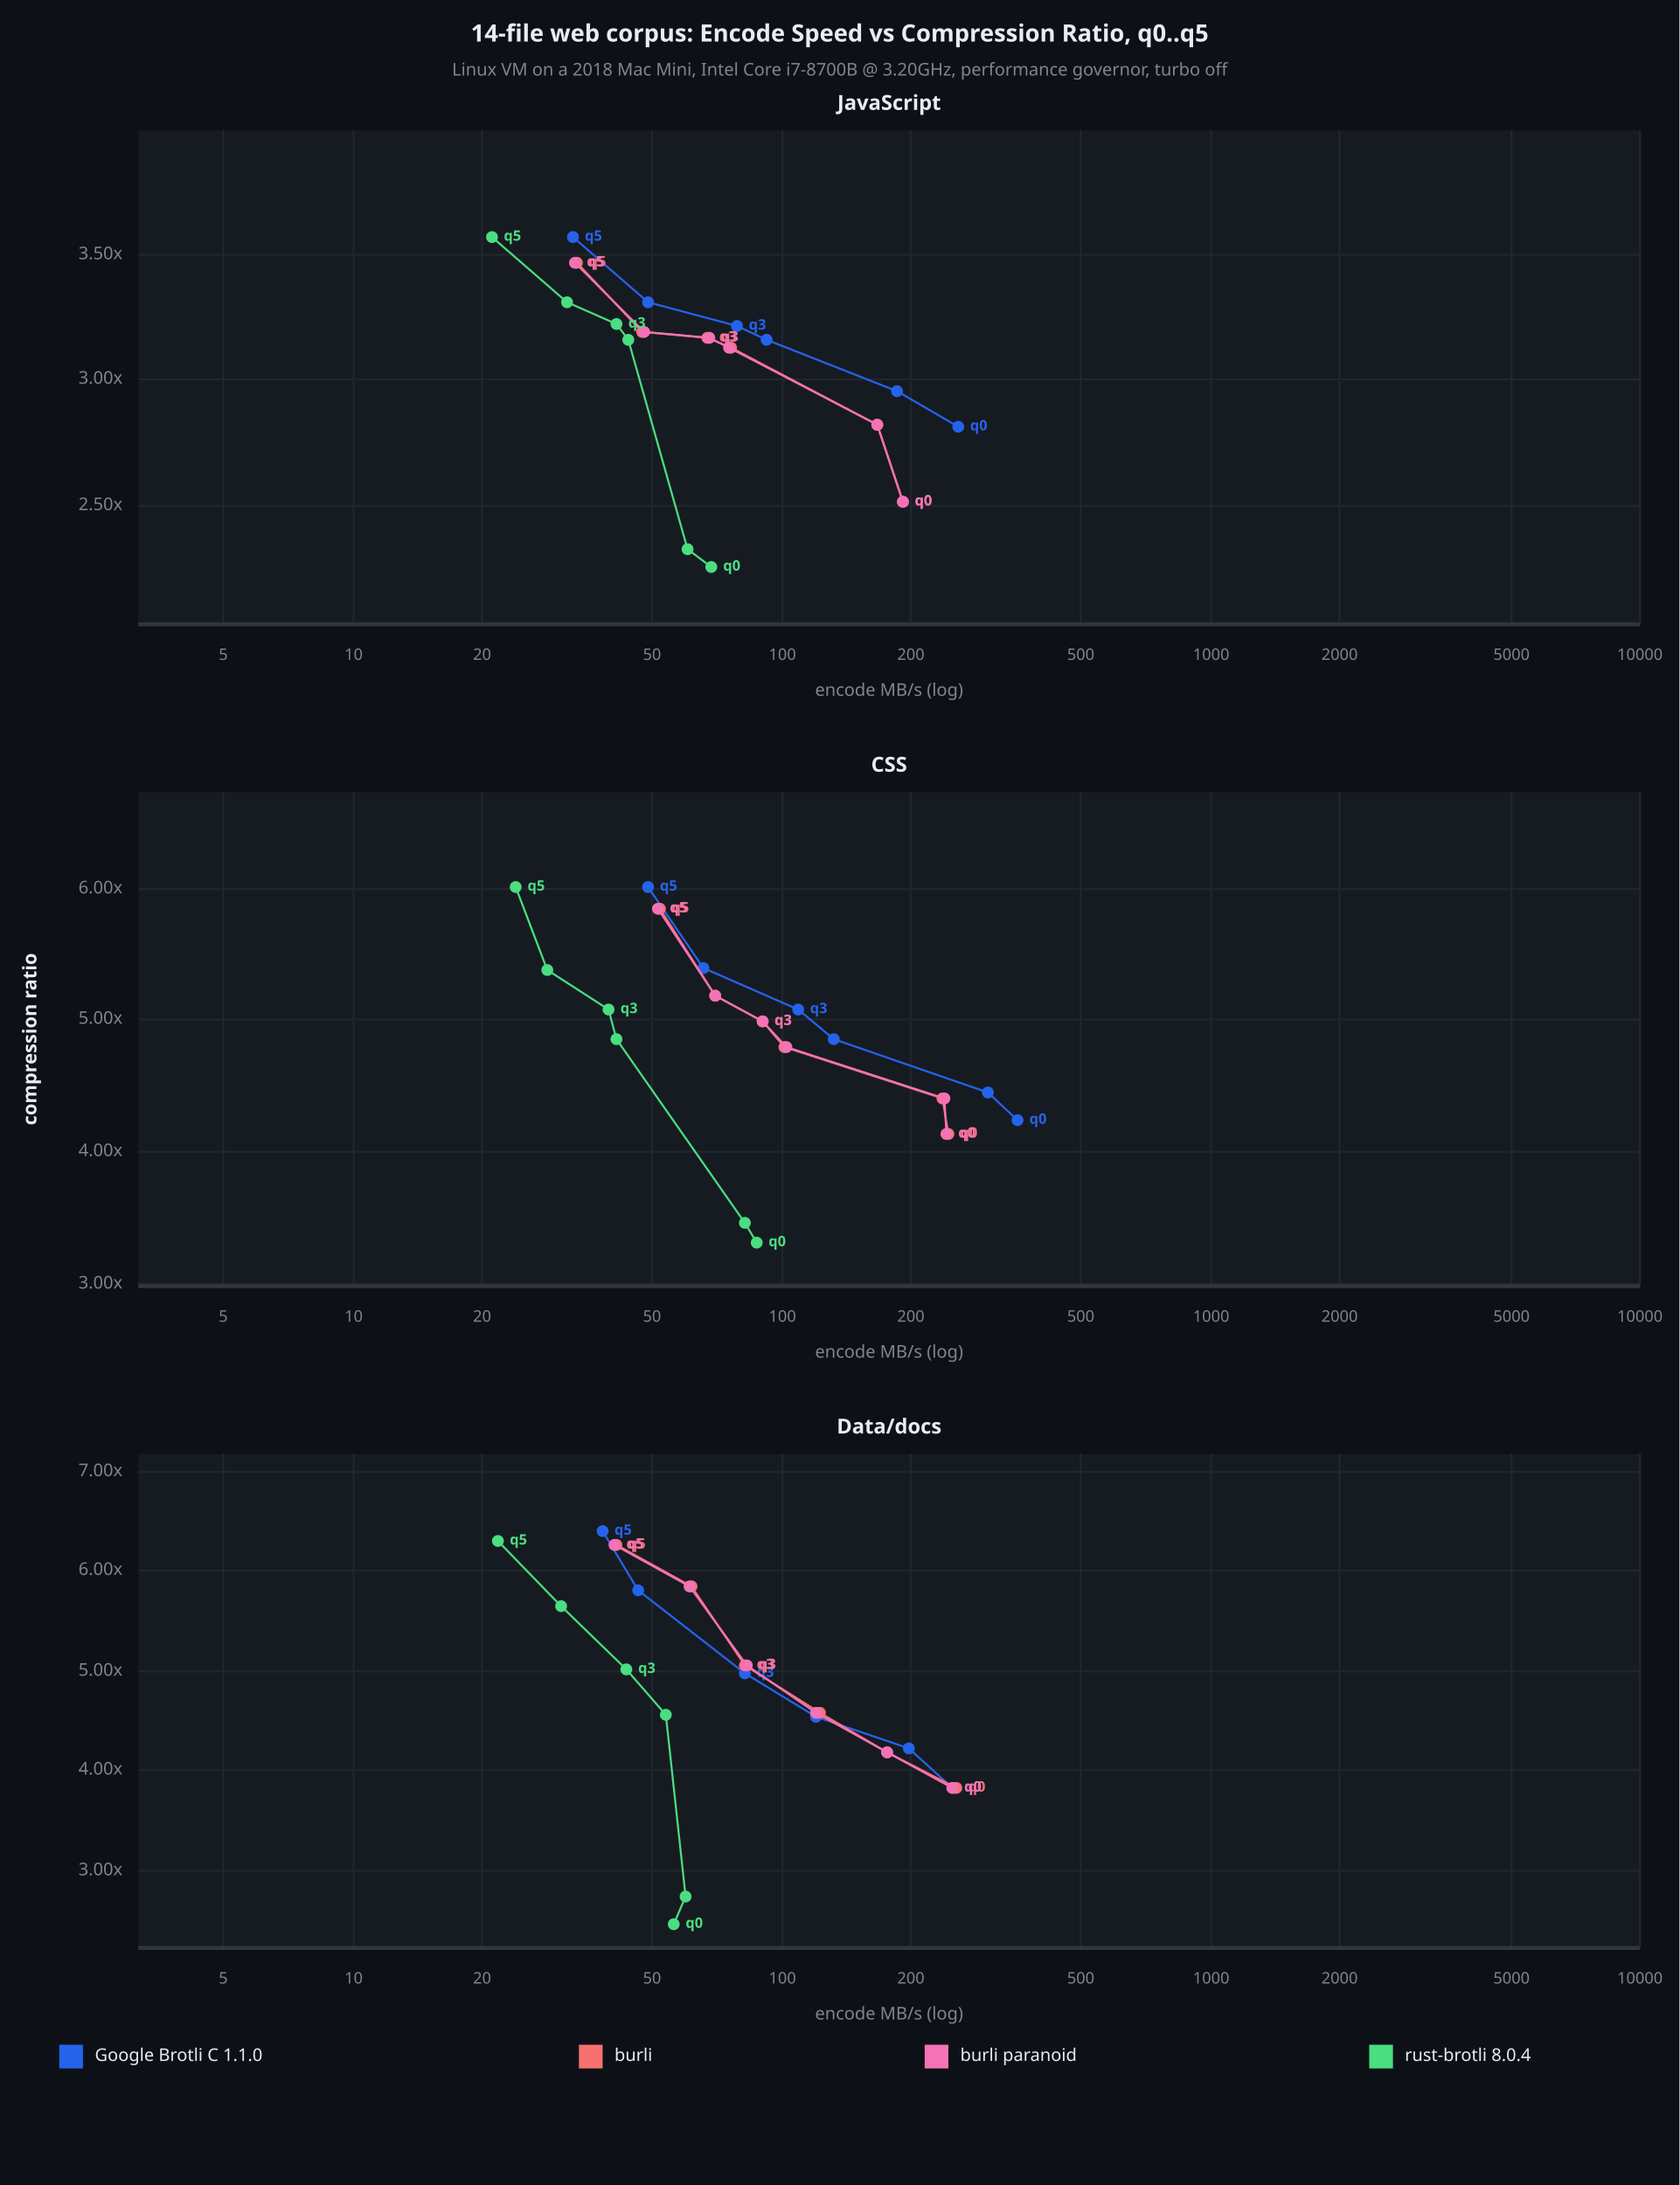
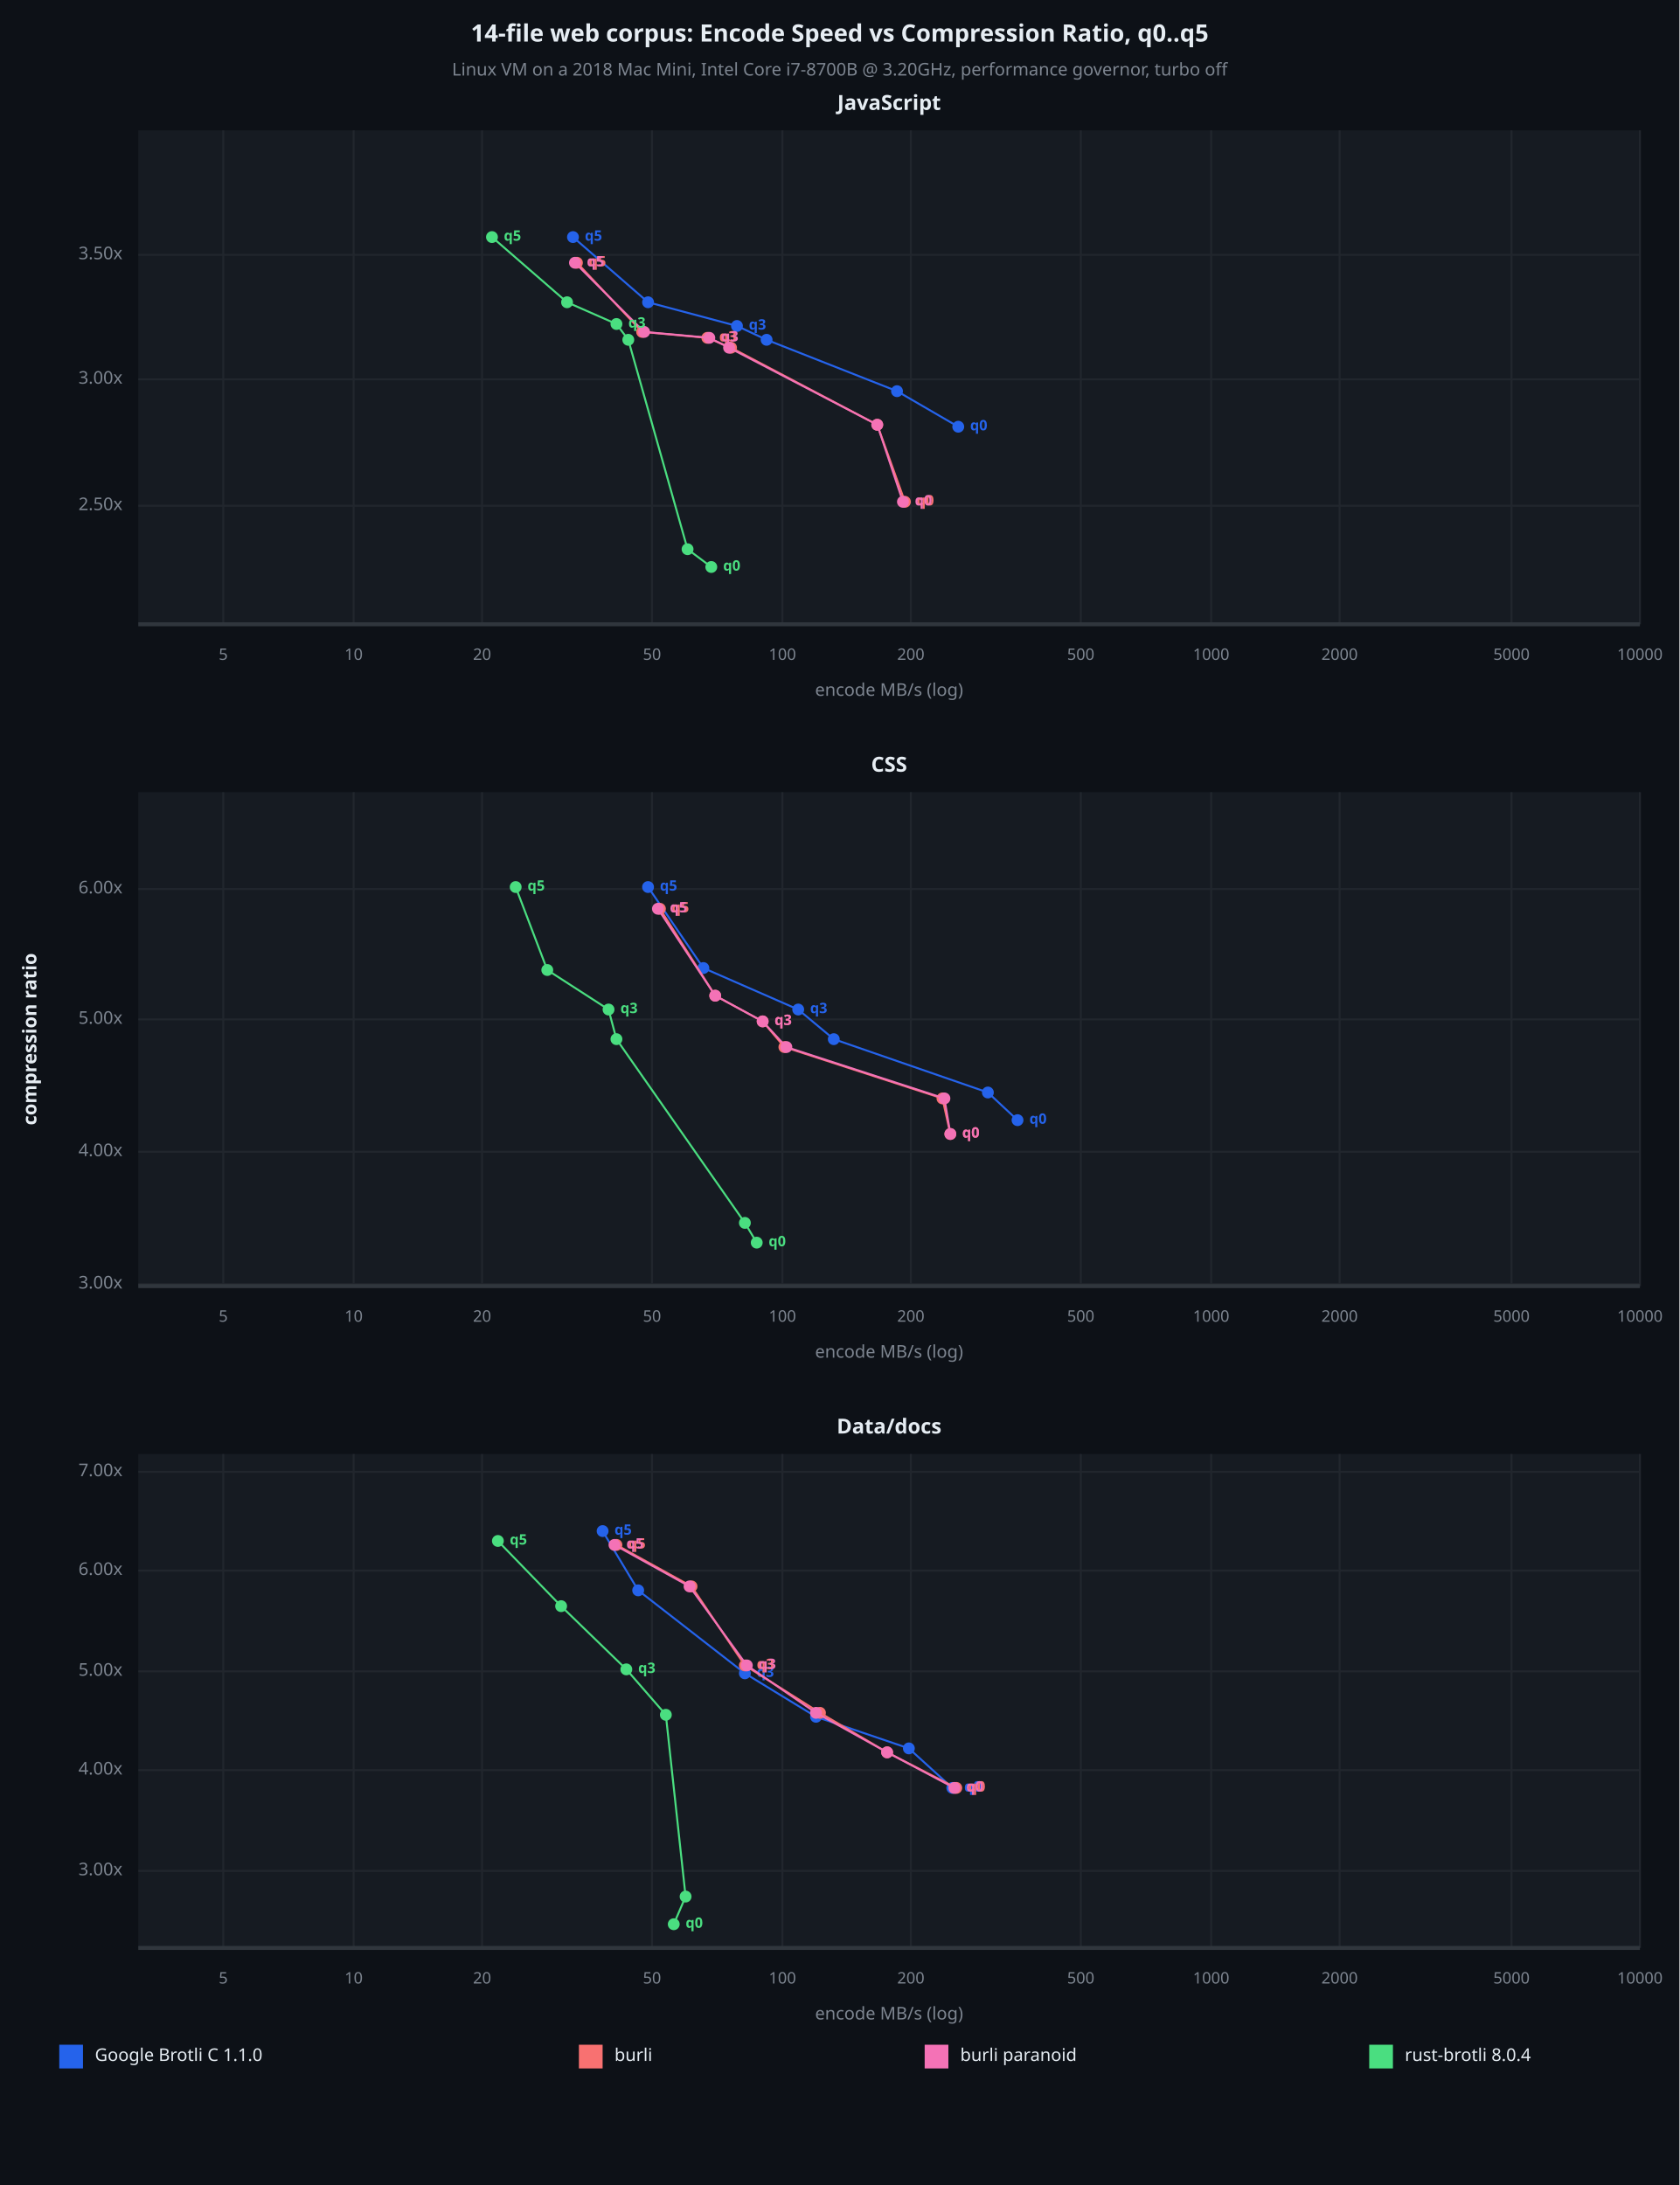
<svg xmlns="http://www.w3.org/2000/svg" viewBox="0 0 850 1106" font-family="system-ui, -apple-system, sans-serif">
  <rect x="0" y="0" width="850" height="1106" opacity="1" fill="#0D1117" stroke="none" />
  <text x="425" y="18" dy="0.5ex" text-anchor="middle" font-family="sans-serif" font-size="12.097" opacity="1" fill="#E6EDF3" font-weight="bold">
14-file web corpus: Encode Speed vs Compression Ratio, q0..q5
</text>
  <text x="425" y="36" dy="0.5ex" text-anchor="middle" font-family="sans-serif" font-size="8.871" opacity="1" fill="#7D8590">
Linux VM on a 2018 Mac Mini, Intel Core i7-8700B @ 3.20GHz, performance governor, turbo off
</text>
  <rect x="70" y="66" width="760" height="250" opacity="1" fill="#161B22" stroke="none" />
  <text x="450" y="53" dy="0.5ex" text-anchor="middle" font-family="sans-serif" font-size="10.484" opacity="1" fill="#E6EDF3" font-weight="bold">
JavaScript
</text>
  <polyline fill="none" opacity="1" stroke="#21262D" stroke-width="1" points="113,66 113,316 " />
  <text x="113" y="332" dy="0.5ex" text-anchor="middle" font-family="sans-serif" font-size="8.065" opacity="1" fill="#7D8590">
5
</text>
  <polyline fill="none" opacity="1" stroke="#21262D" stroke-width="1" points="179,66 179,316 " />
  <text x="179" y="332" dy="0.5ex" text-anchor="middle" font-family="sans-serif" font-size="8.065" opacity="1" fill="#7D8590">
10
</text>
  <polyline fill="none" opacity="1" stroke="#21262D" stroke-width="1" points="244,66 244,316 " />
  <text x="244" y="332" dy="0.5ex" text-anchor="middle" font-family="sans-serif" font-size="8.065" opacity="1" fill="#7D8590">
20
</text>
  <polyline fill="none" opacity="1" stroke="#21262D" stroke-width="1" points="330,66 330,316 " />
  <text x="330" y="332" dy="0.5ex" text-anchor="middle" font-family="sans-serif" font-size="8.065" opacity="1" fill="#7D8590">
50
</text>
  <polyline fill="none" opacity="1" stroke="#21262D" stroke-width="1" points="396,66 396,316 " />
  <text x="396" y="332" dy="0.5ex" text-anchor="middle" font-family="sans-serif" font-size="8.065" opacity="1" fill="#7D8590">
100
</text>
  <polyline fill="none" opacity="1" stroke="#21262D" stroke-width="1" points="461,66 461,316 " />
  <text x="461" y="332" dy="0.5ex" text-anchor="middle" font-family="sans-serif" font-size="8.065" opacity="1" fill="#7D8590">
200
</text>
  <polyline fill="none" opacity="1" stroke="#21262D" stroke-width="1" points="547,66 547,316 " />
  <text x="547" y="332" dy="0.5ex" text-anchor="middle" font-family="sans-serif" font-size="8.065" opacity="1" fill="#7D8590">
500
</text>
  <polyline fill="none" opacity="1" stroke="#21262D" stroke-width="1" points="613,66 613,316 " />
  <text x="613" y="332" dy="0.5ex" text-anchor="middle" font-family="sans-serif" font-size="8.065" opacity="1" fill="#7D8590">
1000
</text>
  <polyline fill="none" opacity="1" stroke="#21262D" stroke-width="1" points="678,66 678,316 " />
  <text x="678" y="332" dy="0.5ex" text-anchor="middle" font-family="sans-serif" font-size="8.065" opacity="1" fill="#7D8590">
2000
</text>
  <polyline fill="none" opacity="1" stroke="#21262D" stroke-width="1" points="765,66 765,316 " />
  <text x="765" y="332" dy="0.5ex" text-anchor="middle" font-family="sans-serif" font-size="8.065" opacity="1" fill="#7D8590">
5000
</text>
  <polyline fill="none" opacity="1" stroke="#21262D" stroke-width="1" points="830,66 830,316 " />
  <text x="830" y="332" dy="0.5ex" text-anchor="middle" font-family="sans-serif" font-size="8.065" opacity="1" fill="#7D8590">
10000
</text>
  <polyline fill="none" opacity="1" stroke="#21262D" stroke-width="1" points="70,256 830,256 " />
  <text x="62" y="256" dy="0.5ex" text-anchor="end" font-family="sans-serif" font-size="8.871" opacity="1" fill="#7D8590">
2.50x
</text>
  <polyline fill="none" opacity="1" stroke="#21262D" stroke-width="1" points="70,192 830,192 " />
  <text x="62" y="192" dy="0.5ex" text-anchor="end" font-family="sans-serif" font-size="8.871" opacity="1" fill="#7D8590">
3.00x
</text>
  <polyline fill="none" opacity="1" stroke="#21262D" stroke-width="1" points="70,129 830,129 " />
  <text x="62" y="129" dy="0.5ex" text-anchor="end" font-family="sans-serif" font-size="8.871" opacity="1" fill="#7D8590">
3.50x
</text>
  <polyline fill="none" opacity="1" stroke="#30363D" stroke-width="2" points="70,316 830,316 " />
  <polyline fill="none" opacity="1" stroke="#2563EB" stroke-width="1" points="485,216 454,198 388,172 373,165 328,153 290,120 " />
  <circle cx="485" cy="216" r="3" opacity="1" fill="#2563EB" stroke="none" stroke-width="1" />
  <text x="491" y="216" dy="0.5ex" text-anchor="start" font-family="sans-serif" font-size="7.258" opacity="1" fill="#2563EB" font-weight="bold">
q0
</text>
  <circle cx="454" cy="198" r="3" opacity="1" fill="#2563EB" stroke="none" stroke-width="1" />
  <circle cx="388" cy="172" r="3" opacity="1" fill="#2563EB" stroke="none" stroke-width="1" />
  <circle cx="373" cy="165" r="3" opacity="1" fill="#2563EB" stroke="none" stroke-width="1" />
  <text x="379" y="165" dy="0.5ex" text-anchor="start" font-family="sans-serif" font-size="7.258" opacity="1" fill="#2563EB" font-weight="bold">
q3
</text>
  <circle cx="328" cy="153" r="3" opacity="1" fill="#2563EB" stroke="none" stroke-width="1" />
  <circle cx="290" cy="120" r="3" opacity="1" fill="#2563EB" stroke="none" stroke-width="1" />
  <text x="296" y="120" dy="0.5ex" text-anchor="start" font-family="sans-serif" font-size="7.258" opacity="1" fill="#2563EB" font-weight="bold">
q5
</text>
-   <polyline fill="none" opacity="1" stroke="#F87171" stroke-width="1" points="457,254 444,215 370,176 358,171 325,168 292,133 " />
-   <circle cx="457" cy="254" r="3" opacity="1" fill="#F87171" stroke="none" stroke-width="1" />
-   <text x="463" y="254" dy="0.5ex" text-anchor="start" font-family="sans-serif" font-size="7.258" opacity="1" fill="#F87171" font-weight="bold">
+   <polyline fill="none" opacity="1" stroke="#F87171" stroke-width="1" points="458,254 444,215 370,176 358,171 325,168 292,133 " />
+   <circle cx="458" cy="254" r="3" opacity="1" fill="#F87171" stroke="none" stroke-width="1" />
+   <text x="464" y="254" dy="0.5ex" text-anchor="start" font-family="sans-serif" font-size="7.258" opacity="1" fill="#F87171" font-weight="bold">
q0
</text>
  <circle cx="444" cy="215" r="3" opacity="1" fill="#F87171" stroke="none" stroke-width="1" />
  <circle cx="370" cy="176" r="3" opacity="1" fill="#F87171" stroke="none" stroke-width="1" />
  <circle cx="358" cy="171" r="3" opacity="1" fill="#F87171" stroke="none" stroke-width="1" />
  <text x="364" y="171" dy="0.5ex" text-anchor="start" font-family="sans-serif" font-size="7.258" opacity="1" fill="#F87171" font-weight="bold">
q3
</text>
  <circle cx="325" cy="168" r="3" opacity="1" fill="#F87171" stroke="none" stroke-width="1" />
  <circle cx="292" cy="133" r="3" opacity="1" fill="#F87171" stroke="none" stroke-width="1" />
  <text x="298" y="133" dy="0.5ex" text-anchor="start" font-family="sans-serif" font-size="7.258" opacity="1" fill="#F87171" font-weight="bold">
q5
</text>
  <polyline fill="none" opacity="1" stroke="#F472B6" stroke-width="1" points="457,254 444,215 369,176 359,171 326,168 291,133 " />
  <circle cx="457" cy="254" r="3" opacity="1" fill="#F472B6" stroke="none" stroke-width="1" />
  <text x="463" y="254" dy="0.5ex" text-anchor="start" font-family="sans-serif" font-size="7.258" opacity="1" fill="#F472B6" font-weight="bold">
q0
</text>
  <circle cx="444" cy="215" r="3" opacity="1" fill="#F472B6" stroke="none" stroke-width="1" />
  <circle cx="369" cy="176" r="3" opacity="1" fill="#F472B6" stroke="none" stroke-width="1" />
  <circle cx="359" cy="171" r="3" opacity="1" fill="#F472B6" stroke="none" stroke-width="1" />
  <text x="365" y="171" dy="0.5ex" text-anchor="start" font-family="sans-serif" font-size="7.258" opacity="1" fill="#F472B6" font-weight="bold">
q3
</text>
  <circle cx="326" cy="168" r="3" opacity="1" fill="#F472B6" stroke="none" stroke-width="1" />
  <circle cx="291" cy="133" r="3" opacity="1" fill="#F472B6" stroke="none" stroke-width="1" />
  <text x="297" y="133" dy="0.5ex" text-anchor="start" font-family="sans-serif" font-size="7.258" opacity="1" fill="#F472B6" font-weight="bold">
q5
</text>
  <polyline fill="none" opacity="1" stroke="#4ADE80" stroke-width="1" points="360,287 348,278 318,172 312,164 287,153 249,120 " />
  <circle cx="360" cy="287" r="3" opacity="1" fill="#4ADE80" stroke="none" stroke-width="1" />
  <text x="366" y="287" dy="0.5ex" text-anchor="start" font-family="sans-serif" font-size="7.258" opacity="1" fill="#4ADE80" font-weight="bold">
q0
</text>
  <circle cx="348" cy="278" r="3" opacity="1" fill="#4ADE80" stroke="none" stroke-width="1" />
  <circle cx="318" cy="172" r="3" opacity="1" fill="#4ADE80" stroke="none" stroke-width="1" />
  <circle cx="312" cy="164" r="3" opacity="1" fill="#4ADE80" stroke="none" stroke-width="1" />
  <text x="318" y="164" dy="0.5ex" text-anchor="start" font-family="sans-serif" font-size="7.258" opacity="1" fill="#4ADE80" font-weight="bold">
q3
</text>
  <circle cx="287" cy="153" r="3" opacity="1" fill="#4ADE80" stroke="none" stroke-width="1" />
  <circle cx="249" cy="120" r="3" opacity="1" fill="#4ADE80" stroke="none" stroke-width="1" />
  <text x="255" y="120" dy="0.5ex" text-anchor="start" font-family="sans-serif" font-size="7.258" opacity="1" fill="#4ADE80" font-weight="bold">
q5
</text>
  <text x="450" y="350" dy="0.5ex" text-anchor="middle" font-family="sans-serif" font-size="8.871" opacity="1" fill="#7D8590">
encode MB/s (log)
</text>
  <rect x="70" y="401" width="760" height="250" opacity="1" fill="#161B22" stroke="none" />
  <text x="450" y="388" dy="0.5ex" text-anchor="middle" font-family="sans-serif" font-size="10.484" opacity="1" fill="#E6EDF3" font-weight="bold">
CSS
</text>
  <polyline fill="none" opacity="1" stroke="#21262D" stroke-width="1" points="113,401 113,651 " />
  <text x="113" y="667" dy="0.5ex" text-anchor="middle" font-family="sans-serif" font-size="8.065" opacity="1" fill="#7D8590">
5
</text>
  <polyline fill="none" opacity="1" stroke="#21262D" stroke-width="1" points="179,401 179,651 " />
  <text x="179" y="667" dy="0.5ex" text-anchor="middle" font-family="sans-serif" font-size="8.065" opacity="1" fill="#7D8590">
10
</text>
  <polyline fill="none" opacity="1" stroke="#21262D" stroke-width="1" points="244,401 244,651 " />
  <text x="244" y="667" dy="0.5ex" text-anchor="middle" font-family="sans-serif" font-size="8.065" opacity="1" fill="#7D8590">
20
</text>
  <polyline fill="none" opacity="1" stroke="#21262D" stroke-width="1" points="330,401 330,651 " />
  <text x="330" y="667" dy="0.5ex" text-anchor="middle" font-family="sans-serif" font-size="8.065" opacity="1" fill="#7D8590">
50
</text>
  <polyline fill="none" opacity="1" stroke="#21262D" stroke-width="1" points="396,401 396,651 " />
  <text x="396" y="667" dy="0.5ex" text-anchor="middle" font-family="sans-serif" font-size="8.065" opacity="1" fill="#7D8590">
100
</text>
  <polyline fill="none" opacity="1" stroke="#21262D" stroke-width="1" points="461,401 461,651 " />
  <text x="461" y="667" dy="0.5ex" text-anchor="middle" font-family="sans-serif" font-size="8.065" opacity="1" fill="#7D8590">
200
</text>
  <polyline fill="none" opacity="1" stroke="#21262D" stroke-width="1" points="547,401 547,651 " />
  <text x="547" y="667" dy="0.5ex" text-anchor="middle" font-family="sans-serif" font-size="8.065" opacity="1" fill="#7D8590">
500
</text>
  <polyline fill="none" opacity="1" stroke="#21262D" stroke-width="1" points="613,401 613,651 " />
  <text x="613" y="667" dy="0.5ex" text-anchor="middle" font-family="sans-serif" font-size="8.065" opacity="1" fill="#7D8590">
1000
</text>
  <polyline fill="none" opacity="1" stroke="#21262D" stroke-width="1" points="678,401 678,651 " />
  <text x="678" y="667" dy="0.5ex" text-anchor="middle" font-family="sans-serif" font-size="8.065" opacity="1" fill="#7D8590">
2000
</text>
  <polyline fill="none" opacity="1" stroke="#21262D" stroke-width="1" points="765,401 765,651 " />
  <text x="765" y="667" dy="0.5ex" text-anchor="middle" font-family="sans-serif" font-size="8.065" opacity="1" fill="#7D8590">
5000
</text>
  <polyline fill="none" opacity="1" stroke="#21262D" stroke-width="1" points="830,401 830,651 " />
  <text x="830" y="667" dy="0.5ex" text-anchor="middle" font-family="sans-serif" font-size="8.065" opacity="1" fill="#7D8590">
10000
</text>
  <polyline fill="none" opacity="1" stroke="#21262D" stroke-width="1" points="70,650 830,650 " />
  <text x="62" y="650" dy="0.5ex" text-anchor="end" font-family="sans-serif" font-size="8.871" opacity="1" fill="#7D8590">
3.00x
</text>
  <polyline fill="none" opacity="1" stroke="#21262D" stroke-width="1" points="70,583 830,583 " />
  <text x="62" y="583" dy="0.5ex" text-anchor="end" font-family="sans-serif" font-size="8.871" opacity="1" fill="#7D8590">
4.00x
</text>
  <polyline fill="none" opacity="1" stroke="#21262D" stroke-width="1" points="70,516 830,516 " />
  <text x="62" y="516" dy="0.5ex" text-anchor="end" font-family="sans-serif" font-size="8.871" opacity="1" fill="#7D8590">
5.00x
</text>
  <polyline fill="none" opacity="1" stroke="#21262D" stroke-width="1" points="70,450 830,450 " />
  <text x="62" y="450" dy="0.5ex" text-anchor="end" font-family="sans-serif" font-size="8.871" opacity="1" fill="#7D8590">
6.00x
</text>
  <polyline fill="none" opacity="1" stroke="#30363D" stroke-width="2" points="70,651 830,651 " />
  <polyline fill="none" opacity="1" stroke="#2563EB" stroke-width="1" points="515,567 500,553 422,526 404,511 356,490 328,449 " />
  <circle cx="515" cy="567" r="3" opacity="1" fill="#2563EB" stroke="none" stroke-width="1" />
  <text x="521" y="567" dy="0.5ex" text-anchor="start" font-family="sans-serif" font-size="7.258" opacity="1" fill="#2563EB" font-weight="bold">
q0
</text>
  <circle cx="500" cy="553" r="3" opacity="1" fill="#2563EB" stroke="none" stroke-width="1" />
  <circle cx="422" cy="526" r="3" opacity="1" fill="#2563EB" stroke="none" stroke-width="1" />
  <circle cx="404" cy="511" r="3" opacity="1" fill="#2563EB" stroke="none" stroke-width="1" />
  <text x="410" y="511" dy="0.5ex" text-anchor="start" font-family="sans-serif" font-size="7.258" opacity="1" fill="#2563EB" font-weight="bold">
q3
</text>
  <circle cx="356" cy="490" r="3" opacity="1" fill="#2563EB" stroke="none" stroke-width="1" />
  <circle cx="328" cy="449" r="3" opacity="1" fill="#2563EB" stroke="none" stroke-width="1" />
  <text x="334" y="449" dy="0.5ex" text-anchor="start" font-family="sans-serif" font-size="7.258" opacity="1" fill="#2563EB" font-weight="bold">
q5
</text>
-   <polyline fill="none" opacity="1" stroke="#F87171" stroke-width="1" points="480,574 477,556 397,530 386,517 362,504 334,460 " />
-   <circle cx="480" cy="574" r="3" opacity="1" fill="#F87171" stroke="none" stroke-width="1" />
-   <text x="486" y="574" dy="0.5ex" text-anchor="start" font-family="sans-serif" font-size="7.258" opacity="1" fill="#F87171" font-weight="bold">
+   <polyline fill="none" opacity="1" stroke="#F87171" stroke-width="1" points="481,574 477,556 397,530 386,517 362,504 334,460 " />
+   <circle cx="481" cy="574" r="3" opacity="1" fill="#F87171" stroke="none" stroke-width="1" />
+   <text x="487" y="574" dy="0.5ex" text-anchor="start" font-family="sans-serif" font-size="7.258" opacity="1" fill="#F87171" font-weight="bold">
q0
</text>
  <circle cx="477" cy="556" r="3" opacity="1" fill="#F87171" stroke="none" stroke-width="1" />
  <circle cx="397" cy="530" r="3" opacity="1" fill="#F87171" stroke="none" stroke-width="1" />
  <circle cx="386" cy="517" r="3" opacity="1" fill="#F87171" stroke="none" stroke-width="1" />
  <text x="392" y="517" dy="0.5ex" text-anchor="start" font-family="sans-serif" font-size="7.258" opacity="1" fill="#F87171" font-weight="bold">
q3
</text>
  <circle cx="362" cy="504" r="3" opacity="1" fill="#F87171" stroke="none" stroke-width="1" />
  <circle cx="334" cy="460" r="3" opacity="1" fill="#F87171" stroke="none" stroke-width="1" />
  <text x="340" y="460" dy="0.5ex" text-anchor="start" font-family="sans-serif" font-size="7.258" opacity="1" fill="#F87171" font-weight="bold">
q5
</text>
-   <polyline fill="none" opacity="1" stroke="#F472B6" stroke-width="1" points="479,574 478,556 398,530 386,517 362,504 333,460 " />
-   <circle cx="479" cy="574" r="3" opacity="1" fill="#F472B6" stroke="none" stroke-width="1" />
-   <text x="485" y="574" dy="0.5ex" text-anchor="start" font-family="sans-serif" font-size="7.258" opacity="1" fill="#F472B6" font-weight="bold">
+   <polyline fill="none" opacity="1" stroke="#F472B6" stroke-width="1" points="481,574 478,556 398,530 386,517 362,504 333,460 " />
+   <circle cx="481" cy="574" r="3" opacity="1" fill="#F472B6" stroke="none" stroke-width="1" />
+   <text x="487" y="574" dy="0.5ex" text-anchor="start" font-family="sans-serif" font-size="7.258" opacity="1" fill="#F472B6" font-weight="bold">
q0
</text>
  <circle cx="478" cy="556" r="3" opacity="1" fill="#F472B6" stroke="none" stroke-width="1" />
  <circle cx="398" cy="530" r="3" opacity="1" fill="#F472B6" stroke="none" stroke-width="1" />
  <circle cx="386" cy="517" r="3" opacity="1" fill="#F472B6" stroke="none" stroke-width="1" />
  <text x="392" y="517" dy="0.5ex" text-anchor="start" font-family="sans-serif" font-size="7.258" opacity="1" fill="#F472B6" font-weight="bold">
q3
</text>
  <circle cx="362" cy="504" r="3" opacity="1" fill="#F472B6" stroke="none" stroke-width="1" />
  <circle cx="333" cy="460" r="3" opacity="1" fill="#F472B6" stroke="none" stroke-width="1" />
  <text x="339" y="460" dy="0.5ex" text-anchor="start" font-family="sans-serif" font-size="7.258" opacity="1" fill="#F472B6" font-weight="bold">
q5
</text>
  <polyline fill="none" opacity="1" stroke="#4ADE80" stroke-width="1" points="383,629 377,619 312,526 308,511 277,491 261,449 " />
  <circle cx="383" cy="629" r="3" opacity="1" fill="#4ADE80" stroke="none" stroke-width="1" />
  <text x="389" y="629" dy="0.5ex" text-anchor="start" font-family="sans-serif" font-size="7.258" opacity="1" fill="#4ADE80" font-weight="bold">
q0
</text>
  <circle cx="377" cy="619" r="3" opacity="1" fill="#4ADE80" stroke="none" stroke-width="1" />
  <circle cx="312" cy="526" r="3" opacity="1" fill="#4ADE80" stroke="none" stroke-width="1" />
  <circle cx="308" cy="511" r="3" opacity="1" fill="#4ADE80" stroke="none" stroke-width="1" />
  <text x="314" y="511" dy="0.5ex" text-anchor="start" font-family="sans-serif" font-size="7.258" opacity="1" fill="#4ADE80" font-weight="bold">
q3
</text>
  <circle cx="277" cy="491" r="3" opacity="1" fill="#4ADE80" stroke="none" stroke-width="1" />
  <circle cx="261" cy="449" r="3" opacity="1" fill="#4ADE80" stroke="none" stroke-width="1" />
  <text x="267" y="449" dy="0.5ex" text-anchor="start" font-family="sans-serif" font-size="7.258" opacity="1" fill="#4ADE80" font-weight="bold">
q5
</text>
  <text x="450" y="685" dy="0.5ex" text-anchor="middle" font-family="sans-serif" font-size="8.871" opacity="1" fill="#7D8590">
encode MB/s (log)
</text>
  <rect x="70" y="736" width="760" height="250" opacity="1" fill="#161B22" stroke="none" />
  <text x="450" y="723" dy="0.5ex" text-anchor="middle" font-family="sans-serif" font-size="10.484" opacity="1" fill="#E6EDF3" font-weight="bold">
Data/docs
</text>
  <polyline fill="none" opacity="1" stroke="#21262D" stroke-width="1" points="113,736 113,986 " />
  <text x="113" y="1002" dy="0.5ex" text-anchor="middle" font-family="sans-serif" font-size="8.065" opacity="1" fill="#7D8590">
5
</text>
  <polyline fill="none" opacity="1" stroke="#21262D" stroke-width="1" points="179,736 179,986 " />
  <text x="179" y="1002" dy="0.5ex" text-anchor="middle" font-family="sans-serif" font-size="8.065" opacity="1" fill="#7D8590">
10
</text>
  <polyline fill="none" opacity="1" stroke="#21262D" stroke-width="1" points="244,736 244,986 " />
  <text x="244" y="1002" dy="0.5ex" text-anchor="middle" font-family="sans-serif" font-size="8.065" opacity="1" fill="#7D8590">
20
</text>
  <polyline fill="none" opacity="1" stroke="#21262D" stroke-width="1" points="330,736 330,986 " />
  <text x="330" y="1002" dy="0.5ex" text-anchor="middle" font-family="sans-serif" font-size="8.065" opacity="1" fill="#7D8590">
50
</text>
  <polyline fill="none" opacity="1" stroke="#21262D" stroke-width="1" points="396,736 396,986 " />
  <text x="396" y="1002" dy="0.5ex" text-anchor="middle" font-family="sans-serif" font-size="8.065" opacity="1" fill="#7D8590">
100
</text>
  <polyline fill="none" opacity="1" stroke="#21262D" stroke-width="1" points="461,736 461,986 " />
  <text x="461" y="1002" dy="0.5ex" text-anchor="middle" font-family="sans-serif" font-size="8.065" opacity="1" fill="#7D8590">
200
</text>
  <polyline fill="none" opacity="1" stroke="#21262D" stroke-width="1" points="547,736 547,986 " />
  <text x="547" y="1002" dy="0.5ex" text-anchor="middle" font-family="sans-serif" font-size="8.065" opacity="1" fill="#7D8590">
500
</text>
  <polyline fill="none" opacity="1" stroke="#21262D" stroke-width="1" points="613,736 613,986 " />
  <text x="613" y="1002" dy="0.5ex" text-anchor="middle" font-family="sans-serif" font-size="8.065" opacity="1" fill="#7D8590">
1000
</text>
  <polyline fill="none" opacity="1" stroke="#21262D" stroke-width="1" points="678,736 678,986 " />
  <text x="678" y="1002" dy="0.5ex" text-anchor="middle" font-family="sans-serif" font-size="8.065" opacity="1" fill="#7D8590">
2000
</text>
  <polyline fill="none" opacity="1" stroke="#21262D" stroke-width="1" points="765,736 765,986 " />
  <text x="765" y="1002" dy="0.5ex" text-anchor="middle" font-family="sans-serif" font-size="8.065" opacity="1" fill="#7D8590">
5000
</text>
  <polyline fill="none" opacity="1" stroke="#21262D" stroke-width="1" points="830,736 830,986 " />
  <text x="830" y="1002" dy="0.5ex" text-anchor="middle" font-family="sans-serif" font-size="8.065" opacity="1" fill="#7D8590">
10000
</text>
  <polyline fill="none" opacity="1" stroke="#21262D" stroke-width="1" points="70,947 830,947 " />
  <text x="62" y="947" dy="0.5ex" text-anchor="end" font-family="sans-serif" font-size="8.871" opacity="1" fill="#7D8590">
3.00x
</text>
  <polyline fill="none" opacity="1" stroke="#21262D" stroke-width="1" points="70,896 830,896 " />
  <text x="62" y="896" dy="0.5ex" text-anchor="end" font-family="sans-serif" font-size="8.871" opacity="1" fill="#7D8590">
4.00x
</text>
  <polyline fill="none" opacity="1" stroke="#21262D" stroke-width="1" points="70,846 830,846 " />
  <text x="62" y="846" dy="0.5ex" text-anchor="end" font-family="sans-serif" font-size="8.871" opacity="1" fill="#7D8590">
5.00x
</text>
  <polyline fill="none" opacity="1" stroke="#21262D" stroke-width="1" points="70,795 830,795 " />
  <text x="62" y="795" dy="0.5ex" text-anchor="end" font-family="sans-serif" font-size="8.871" opacity="1" fill="#7D8590">
6.00x
</text>
  <polyline fill="none" opacity="1" stroke="#21262D" stroke-width="1" points="70,745 830,745 " />
  <text x="62" y="745" dy="0.5ex" text-anchor="end" font-family="sans-serif" font-size="8.871" opacity="1" fill="#7D8590">
7.00x
</text>
  <polyline fill="none" opacity="1" stroke="#30363D" stroke-width="2" points="70,986 830,986 " />
  <polyline fill="none" opacity="1" stroke="#2563EB" stroke-width="1" points="482,905 460,885 413,869 377,847 323,805 305,775 " />
  <circle cx="482" cy="905" r="3" opacity="1" fill="#2563EB" stroke="none" stroke-width="1" />
  <text x="488" y="905" dy="0.5ex" text-anchor="start" font-family="sans-serif" font-size="7.258" opacity="1" fill="#2563EB" font-weight="bold">
q0
</text>
  <circle cx="460" cy="885" r="3" opacity="1" fill="#2563EB" stroke="none" stroke-width="1" />
  <circle cx="413" cy="869" r="3" opacity="1" fill="#2563EB" stroke="none" stroke-width="1" />
  <circle cx="377" cy="847" r="3" opacity="1" fill="#2563EB" stroke="none" stroke-width="1" />
  <text x="383" y="847" dy="0.5ex" text-anchor="start" font-family="sans-serif" font-size="7.258" opacity="1" fill="#2563EB" font-weight="bold">
q3
</text>
  <circle cx="323" cy="805" r="3" opacity="1" fill="#2563EB" stroke="none" stroke-width="1" />
  <circle cx="305" cy="775" r="3" opacity="1" fill="#2563EB" stroke="none" stroke-width="1" />
  <text x="311" y="775" dy="0.5ex" text-anchor="start" font-family="sans-serif" font-size="7.258" opacity="1" fill="#2563EB" font-weight="bold">
q5
</text>
  <polyline fill="none" opacity="1" stroke="#F87171" stroke-width="1" points="484,905 449,887 415,867 377,843 350,803 312,782 " />
  <circle cx="484" cy="905" r="3" opacity="1" fill="#F87171" stroke="none" stroke-width="1" />
  <text x="490" y="905" dy="0.5ex" text-anchor="start" font-family="sans-serif" font-size="7.258" opacity="1" fill="#F87171" font-weight="bold">
q0
</text>
  <circle cx="449" cy="887" r="3" opacity="1" fill="#F87171" stroke="none" stroke-width="1" />
  <circle cx="415" cy="867" r="3" opacity="1" fill="#F87171" stroke="none" stroke-width="1" />
  <circle cx="377" cy="843" r="3" opacity="1" fill="#F87171" stroke="none" stroke-width="1" />
  <text x="383" y="843" dy="0.5ex" text-anchor="start" font-family="sans-serif" font-size="7.258" opacity="1" fill="#F87171" font-weight="bold">
q3
</text>
  <circle cx="350" cy="803" r="3" opacity="1" fill="#F87171" stroke="none" stroke-width="1" />
  <circle cx="312" cy="782" r="3" opacity="1" fill="#F87171" stroke="none" stroke-width="1" />
  <text x="318" y="782" dy="0.5ex" text-anchor="start" font-family="sans-serif" font-size="7.258" opacity="1" fill="#F87171" font-weight="bold">
q5
</text>
-   <polyline fill="none" opacity="1" stroke="#F472B6" stroke-width="1" points="482,905 449,887 413,867 378,843 349,803 311,782 " />
-   <circle cx="482" cy="905" r="3" opacity="1" fill="#F472B6" stroke="none" stroke-width="1" />
-   <text x="488" y="905" dy="0.5ex" text-anchor="start" font-family="sans-serif" font-size="7.258" opacity="1" fill="#F472B6" font-weight="bold">
+   <polyline fill="none" opacity="1" stroke="#F472B6" stroke-width="1" points="483,905 449,887 413,867 378,843 349,803 311,782 " />
+   <circle cx="483" cy="905" r="3" opacity="1" fill="#F472B6" stroke="none" stroke-width="1" />
+   <text x="489" y="905" dy="0.5ex" text-anchor="start" font-family="sans-serif" font-size="7.258" opacity="1" fill="#F472B6" font-weight="bold">
q0
</text>
  <circle cx="449" cy="887" r="3" opacity="1" fill="#F472B6" stroke="none" stroke-width="1" />
  <circle cx="413" cy="867" r="3" opacity="1" fill="#F472B6" stroke="none" stroke-width="1" />
  <circle cx="378" cy="843" r="3" opacity="1" fill="#F472B6" stroke="none" stroke-width="1" />
  <text x="384" y="843" dy="0.5ex" text-anchor="start" font-family="sans-serif" font-size="7.258" opacity="1" fill="#F472B6" font-weight="bold">
q3
</text>
  <circle cx="349" cy="803" r="3" opacity="1" fill="#F472B6" stroke="none" stroke-width="1" />
  <circle cx="311" cy="782" r="3" opacity="1" fill="#F472B6" stroke="none" stroke-width="1" />
  <text x="317" y="782" dy="0.5ex" text-anchor="start" font-family="sans-serif" font-size="7.258" opacity="1" fill="#F472B6" font-weight="bold">
q5
</text>
  <polyline fill="none" opacity="1" stroke="#4ADE80" stroke-width="1" points="341,974 347,960 337,868 317,845 284,813 252,780 " />
  <circle cx="341" cy="974" r="3" opacity="1" fill="#4ADE80" stroke="none" stroke-width="1" />
  <text x="347" y="974" dy="0.5ex" text-anchor="start" font-family="sans-serif" font-size="7.258" opacity="1" fill="#4ADE80" font-weight="bold">
q0
</text>
  <circle cx="347" cy="960" r="3" opacity="1" fill="#4ADE80" stroke="none" stroke-width="1" />
  <circle cx="337" cy="868" r="3" opacity="1" fill="#4ADE80" stroke="none" stroke-width="1" />
  <circle cx="317" cy="845" r="3" opacity="1" fill="#4ADE80" stroke="none" stroke-width="1" />
  <text x="323" y="845" dy="0.5ex" text-anchor="start" font-family="sans-serif" font-size="7.258" opacity="1" fill="#4ADE80" font-weight="bold">
q3
</text>
  <circle cx="284" cy="813" r="3" opacity="1" fill="#4ADE80" stroke="none" stroke-width="1" />
  <circle cx="252" cy="780" r="3" opacity="1" fill="#4ADE80" stroke="none" stroke-width="1" />
  <text x="258" y="780" dy="0.5ex" text-anchor="start" font-family="sans-serif" font-size="7.258" opacity="1" fill="#4ADE80" font-weight="bold">
q5
</text>
  <text x="450" y="1020" dy="0.5ex" text-anchor="middle" font-family="sans-serif" font-size="8.871" opacity="1" fill="#7D8590">
encode MB/s (log)
</text>
  <text x="16" y="526" dy="0.5ex" text-anchor="middle" font-family="sans-serif" font-size="9.677" opacity="1" fill="#E6EDF3" font-weight="bold" transform="rotate(270, 16, 526)">
compression ratio
</text>
  <rect x="30" y="1035" width="12" height="12" opacity="1" fill="#2563EB" stroke="none" />
  <text x="48" y="1041" dy="0.5ex" text-anchor="start" font-family="sans-serif" font-size="8.871" opacity="1" fill="#E6EDF3">
Google Brotli C 1.1.0
</text>
  <rect x="293" y="1035" width="12" height="12" opacity="1" fill="#F87171" stroke="none" />
  <text x="311" y="1041" dy="0.5ex" text-anchor="start" font-family="sans-serif" font-size="8.871" opacity="1" fill="#E6EDF3">
burli
</text>
  <rect x="468" y="1035" width="12" height="12" opacity="1" fill="#F472B6" stroke="none" />
  <text x="486" y="1041" dy="0.5ex" text-anchor="start" font-family="sans-serif" font-size="8.871" opacity="1" fill="#E6EDF3">
burli paranoid
</text>
  <rect x="693" y="1035" width="12" height="12" opacity="1" fill="#4ADE80" stroke="none" />
  <text x="711" y="1041" dy="0.5ex" text-anchor="start" font-family="sans-serif" font-size="8.871" opacity="1" fill="#E6EDF3">
rust-brotli 8.0.4
</text>
</svg>
